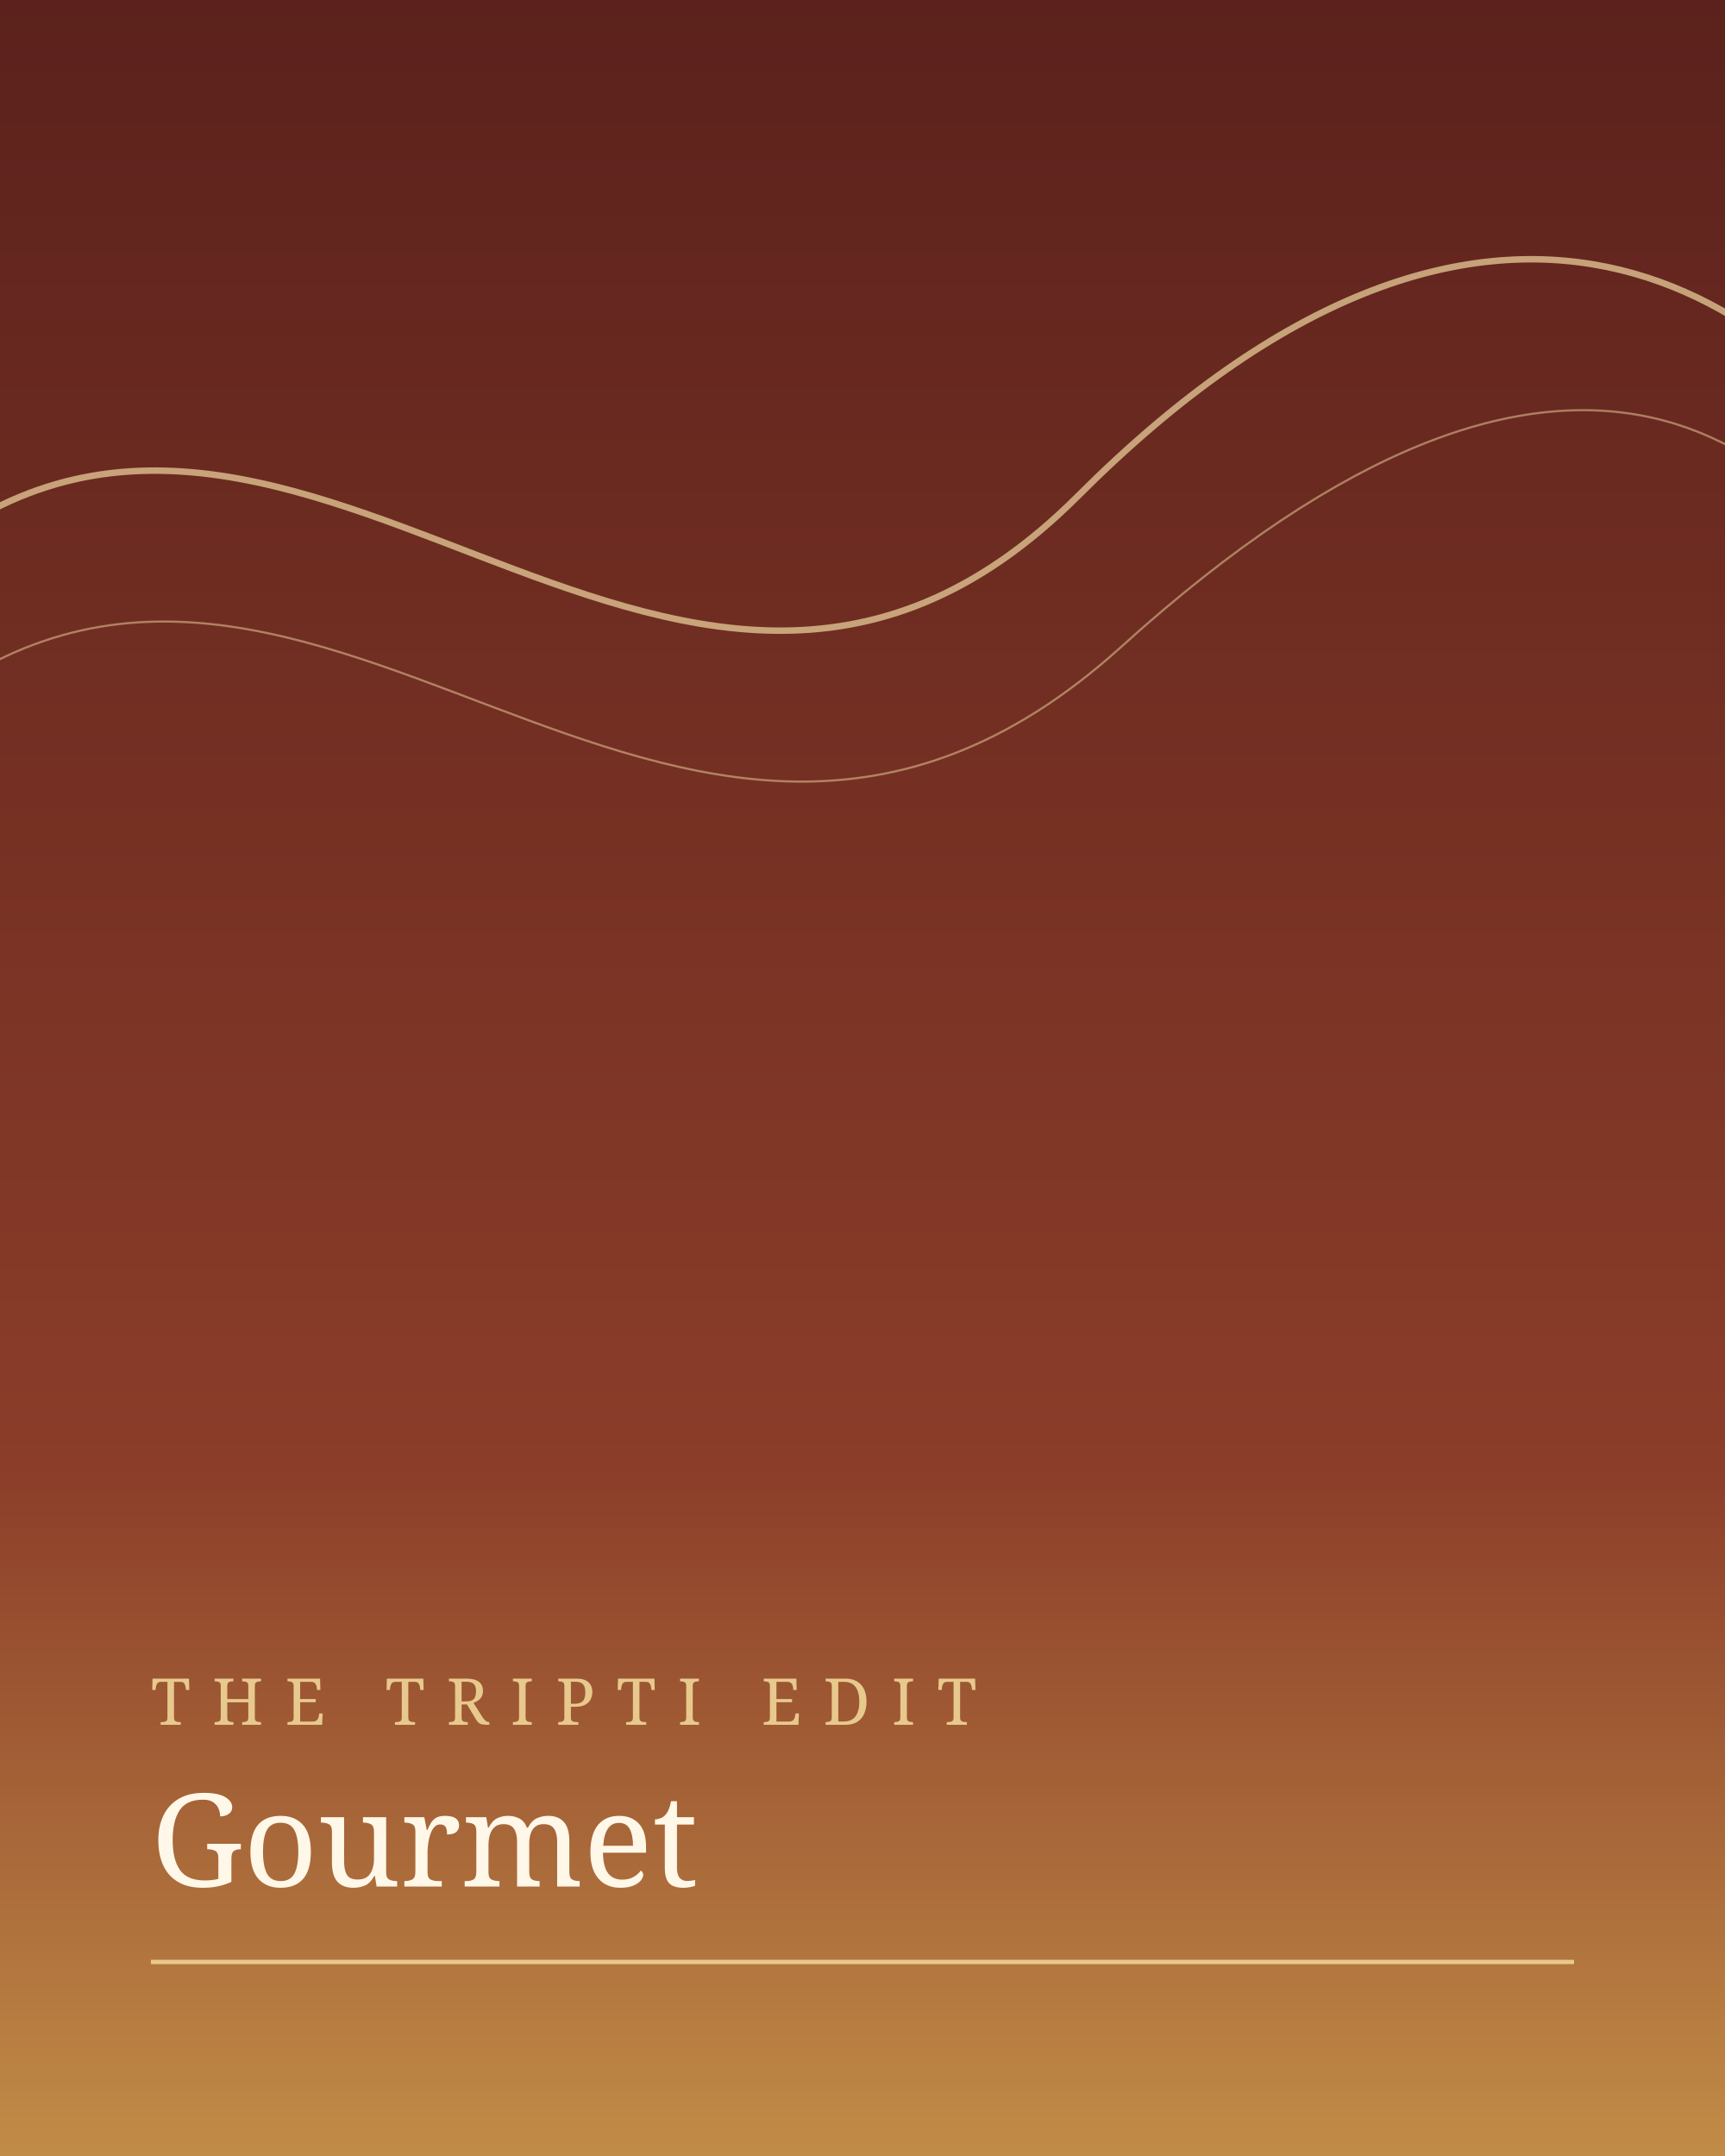
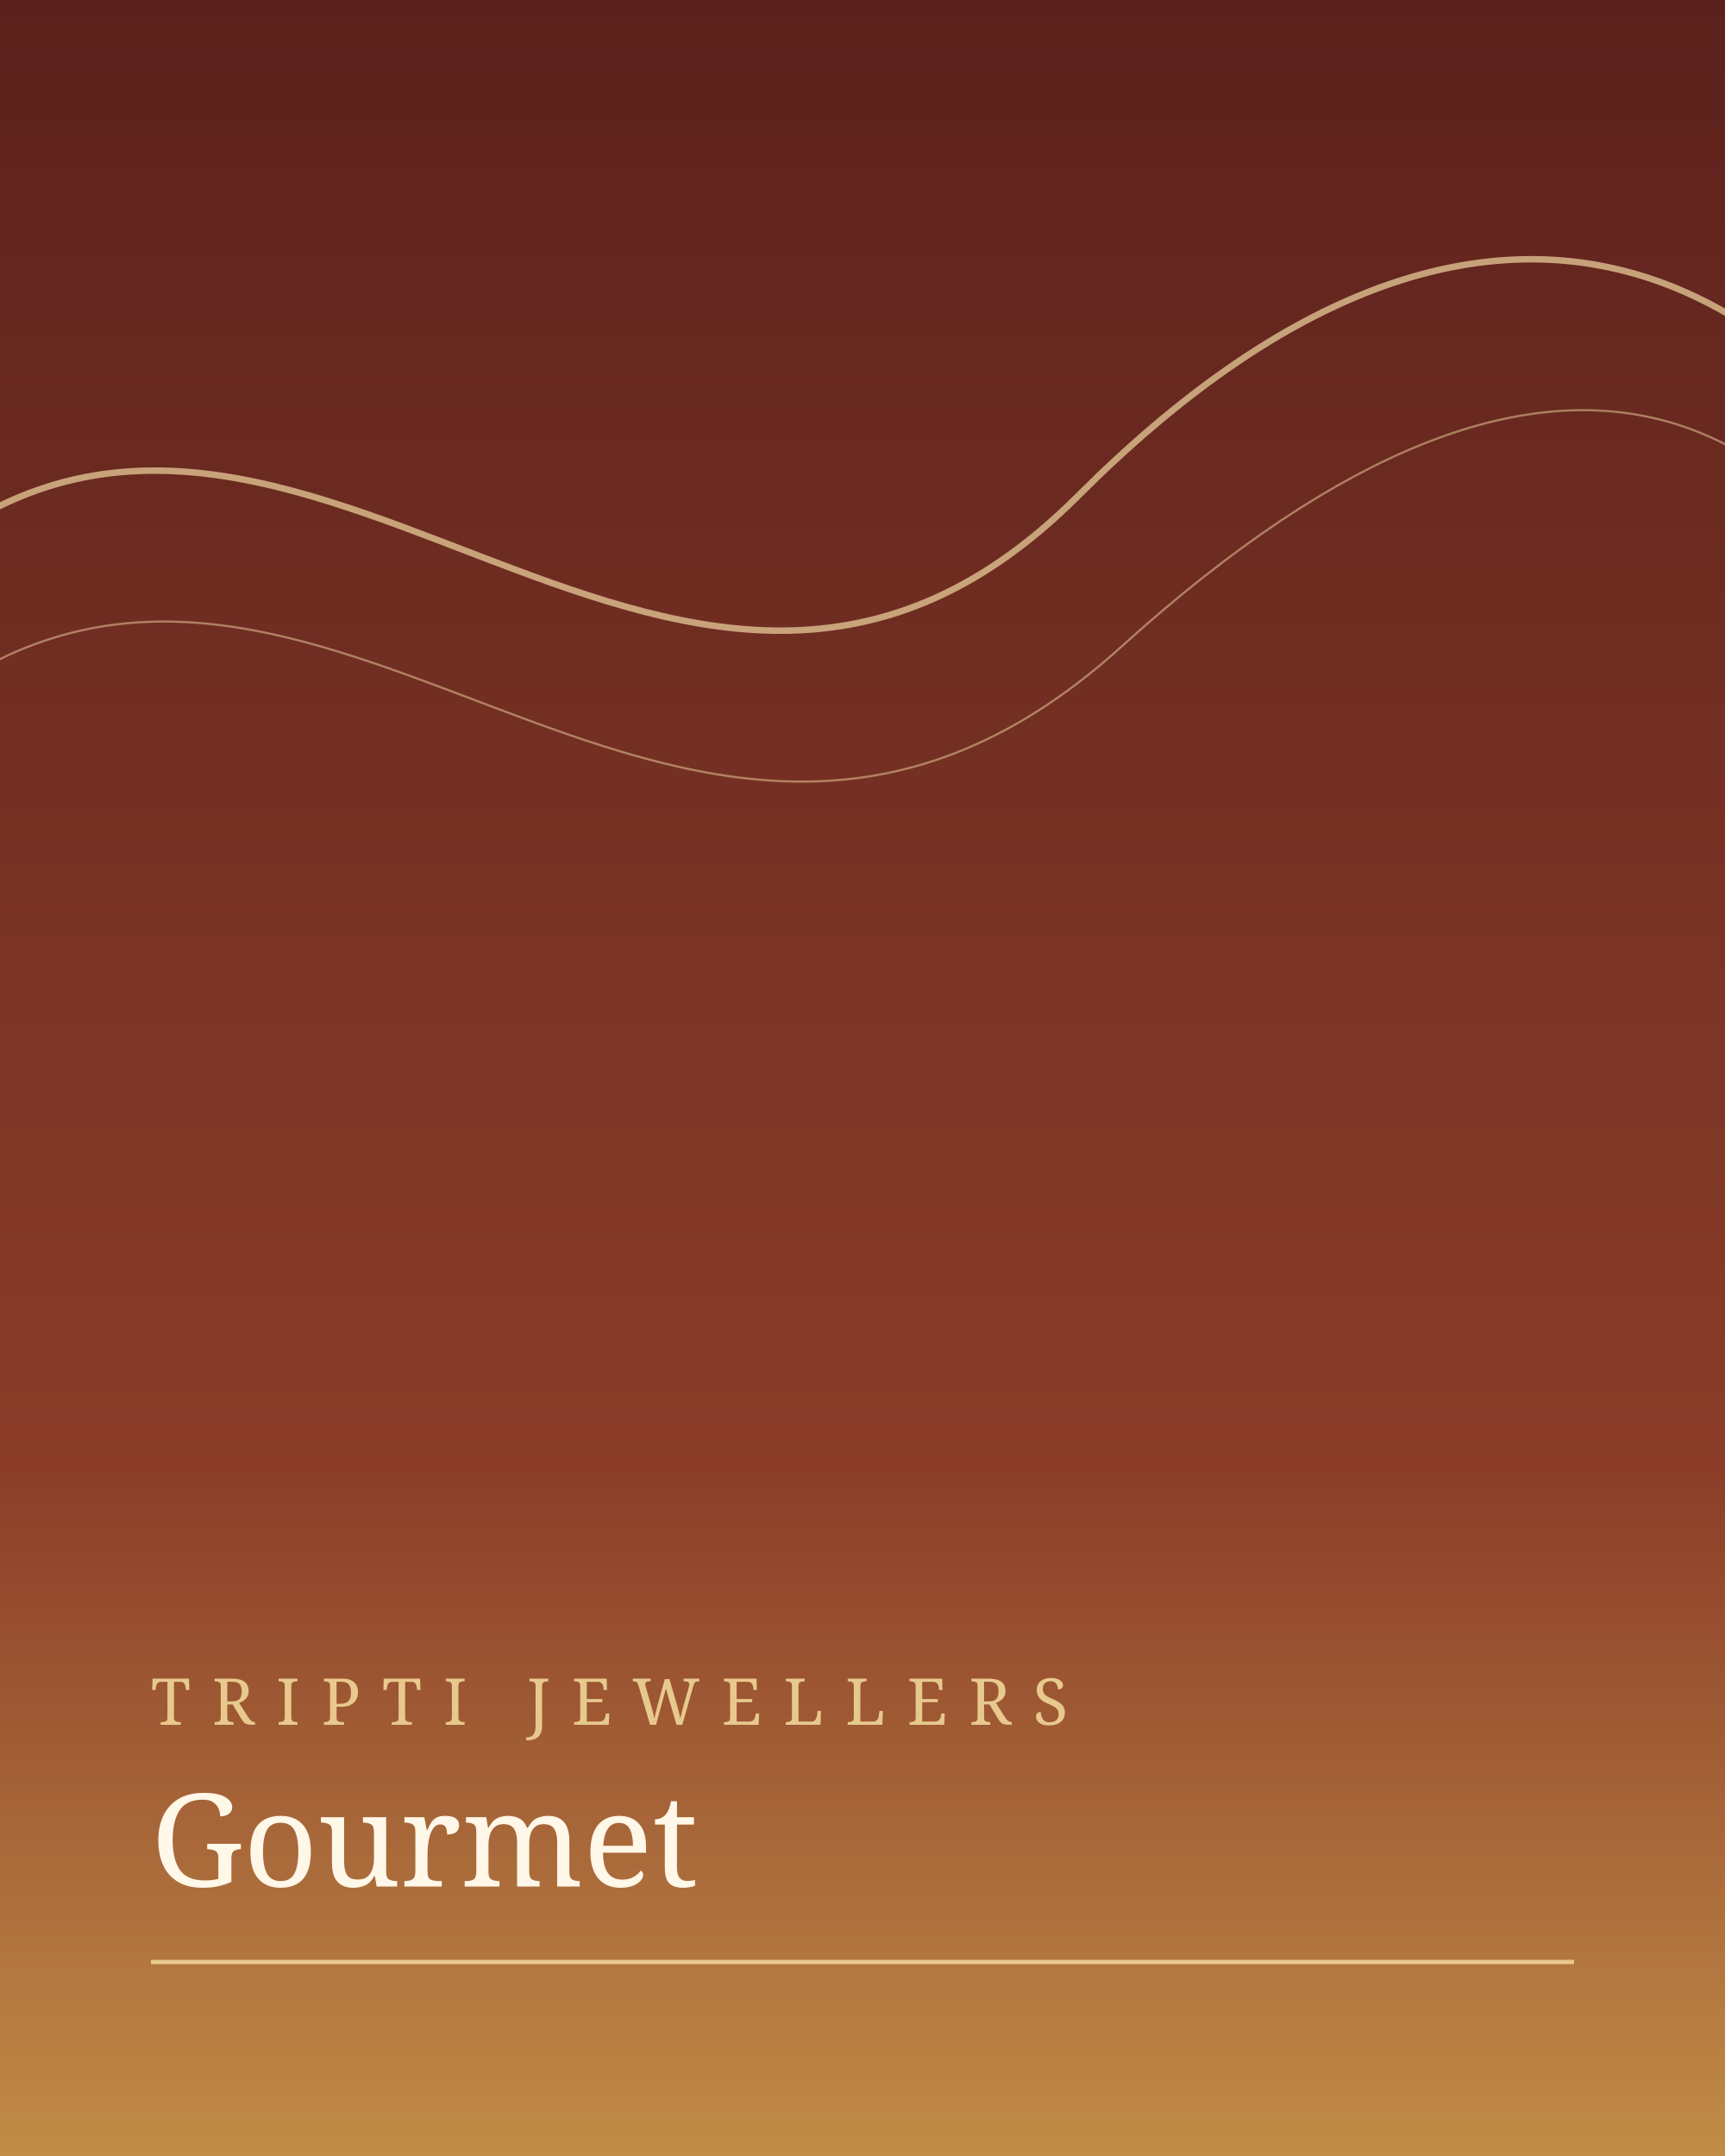
<svg xmlns="http://www.w3.org/2000/svg" viewBox="0 0 800 1000" role="img" aria-labelledby="title desc">
  <defs>
    <linearGradient id="b" x1="0" y1="0" x2="0" y2="1">
      <stop stop-color="#5b211c" />
      <stop offset=".68" stop-color="#8b3d29" />
      <stop offset="1" stop-color="#c28d47" />
    </linearGradient>
  </defs>
  <rect width="800" height="1000" fill="url(#b)" />
  <path d="M-50 270C130 100 310 420 500 230S830 130 900 250" fill="none" stroke="#f0d5a0" stroke-width="3" opacity=".7" />
  <path d="M-50 340C140 170 310 490 520 300S840 200 900 320" fill="none" stroke="#f0d5a0" stroke-width="1" opacity=".5" />
-   <text x="70" y="800" fill="#e8c98d" font-size="30" font-family="Georgia" letter-spacing="10">THE TRIPTI EDIT</text>
+   <text x="70" y="800" fill="#e8c98d" font-size="30" font-family="Georgia" letter-spacing="10">TRIPTI JEWELLERS</text>
  <text x="70" y="875" fill="#fff7e8" font-size="60" font-family="Georgia">Gourmet</text>
  <line x1="70" y1="910" x2="730" y2="910" stroke="#e8c98d" stroke-width="2" />
</svg>
